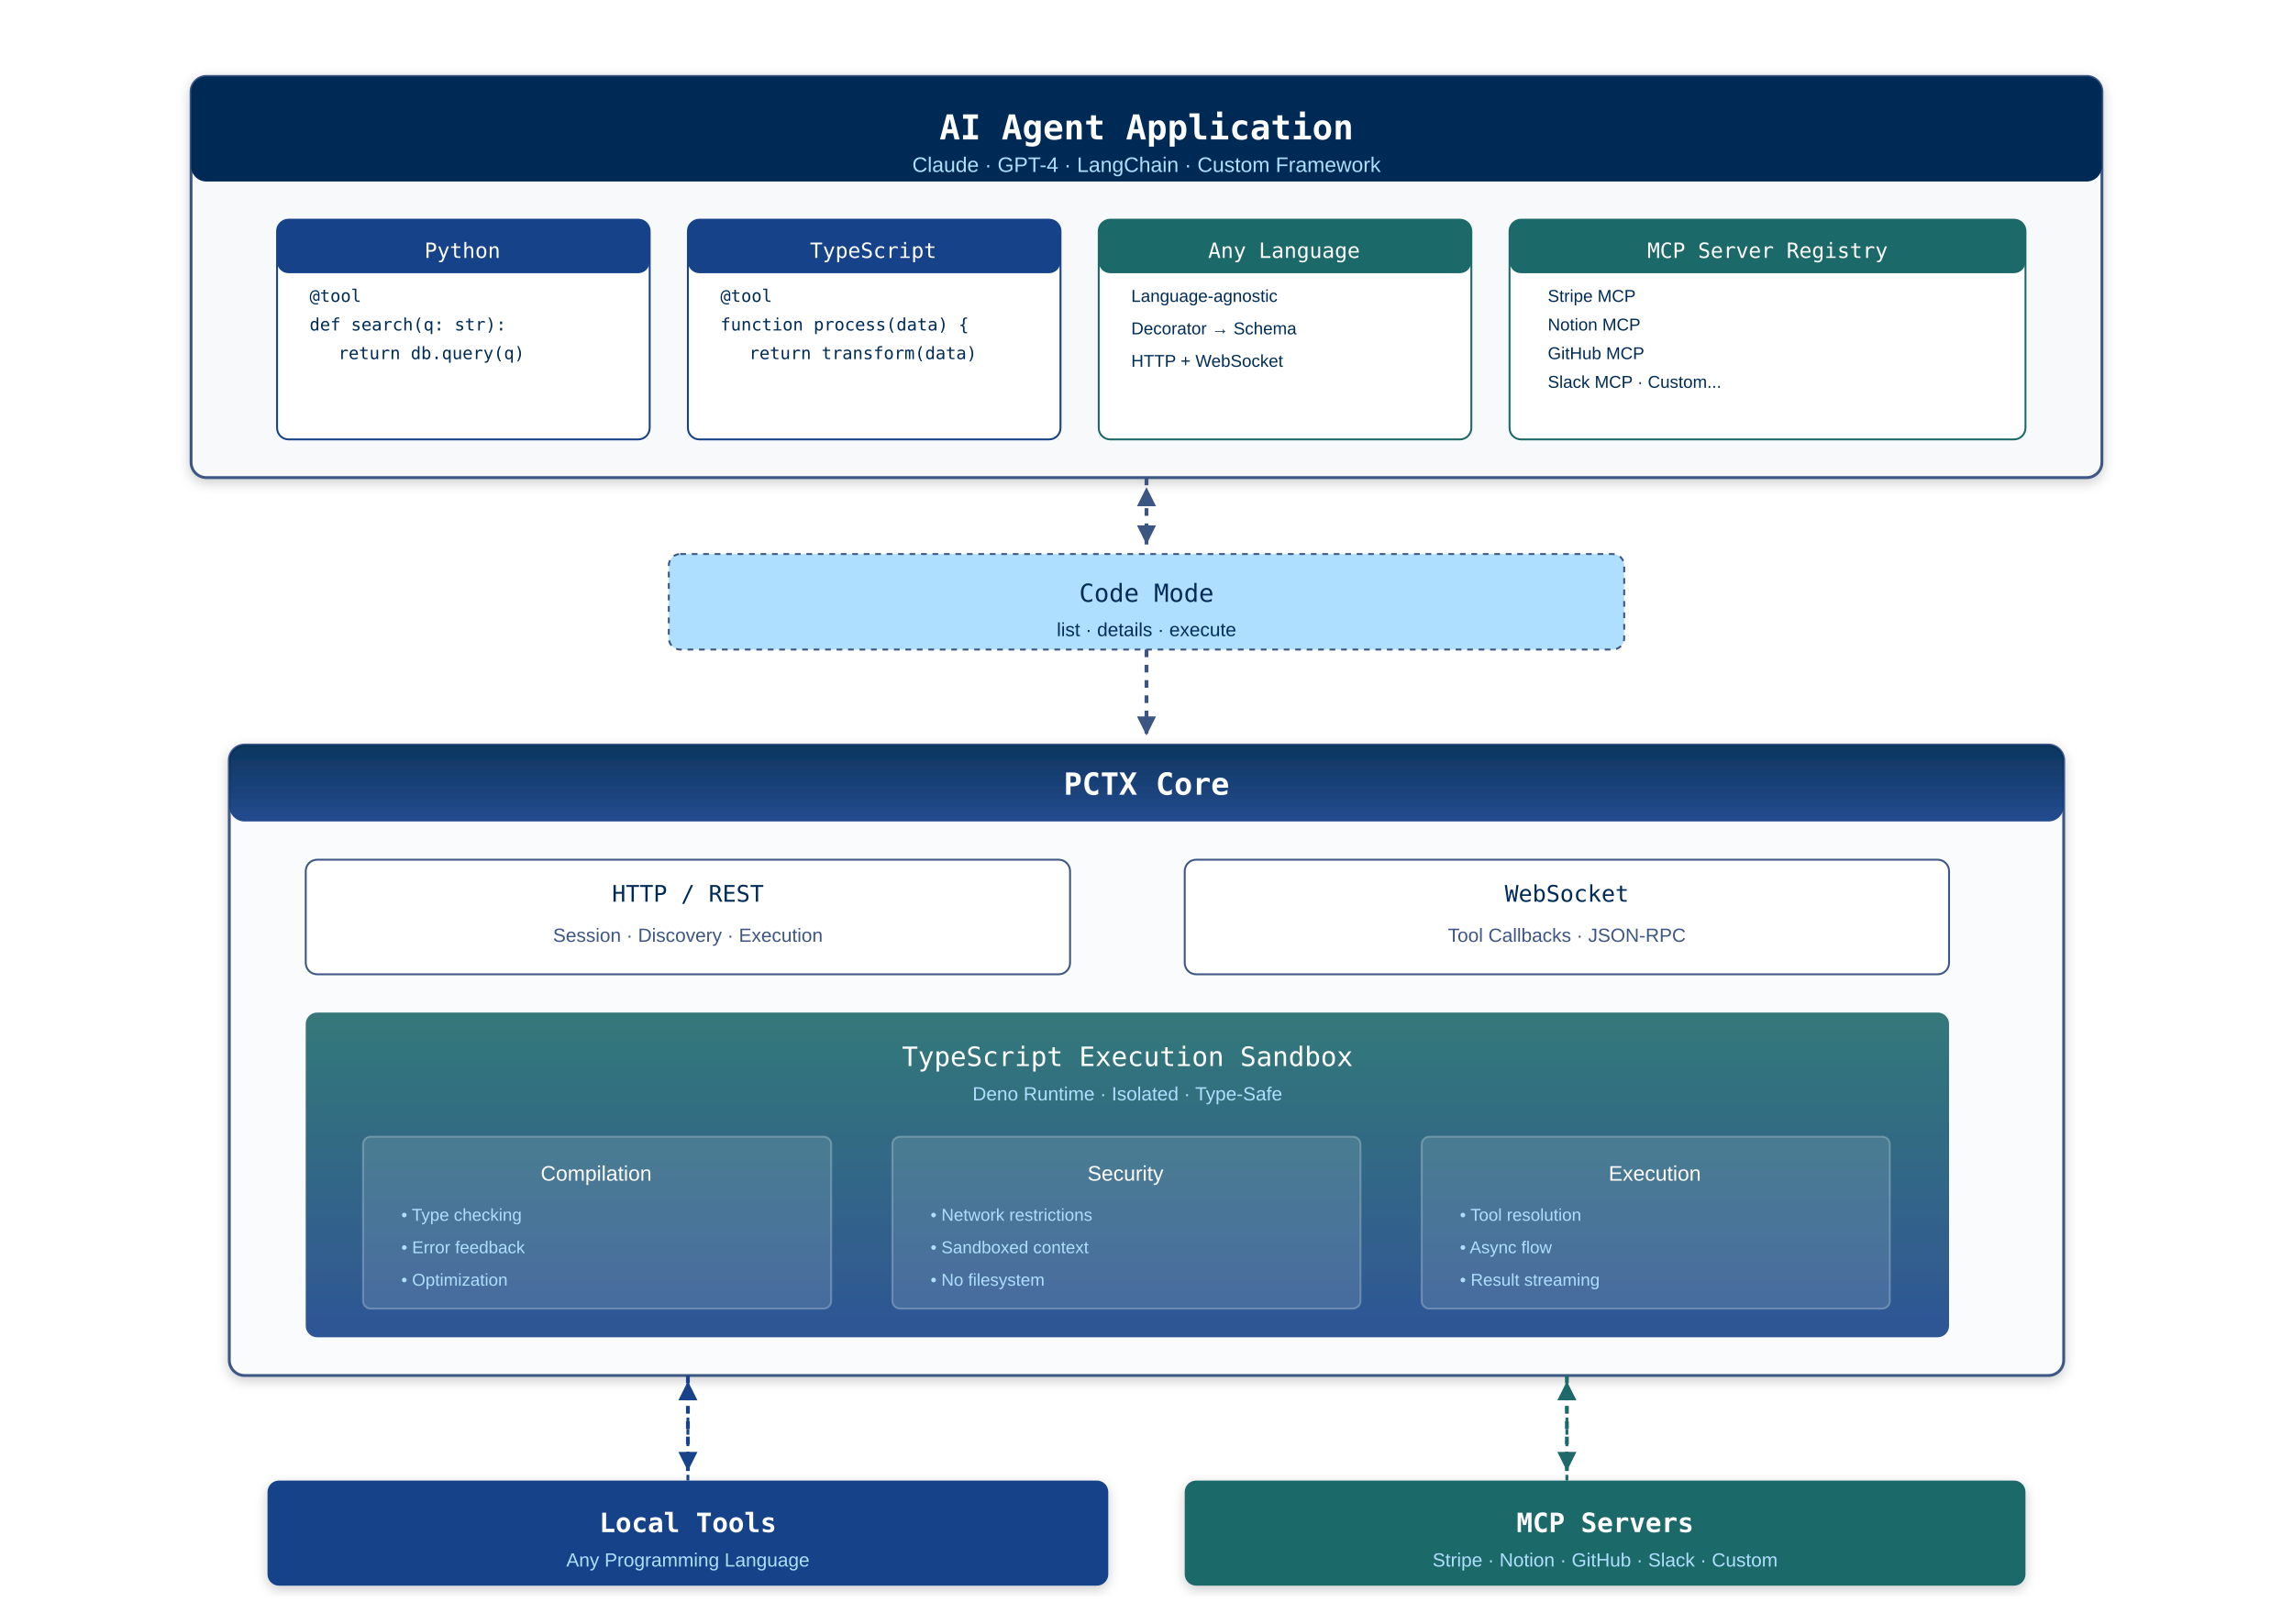
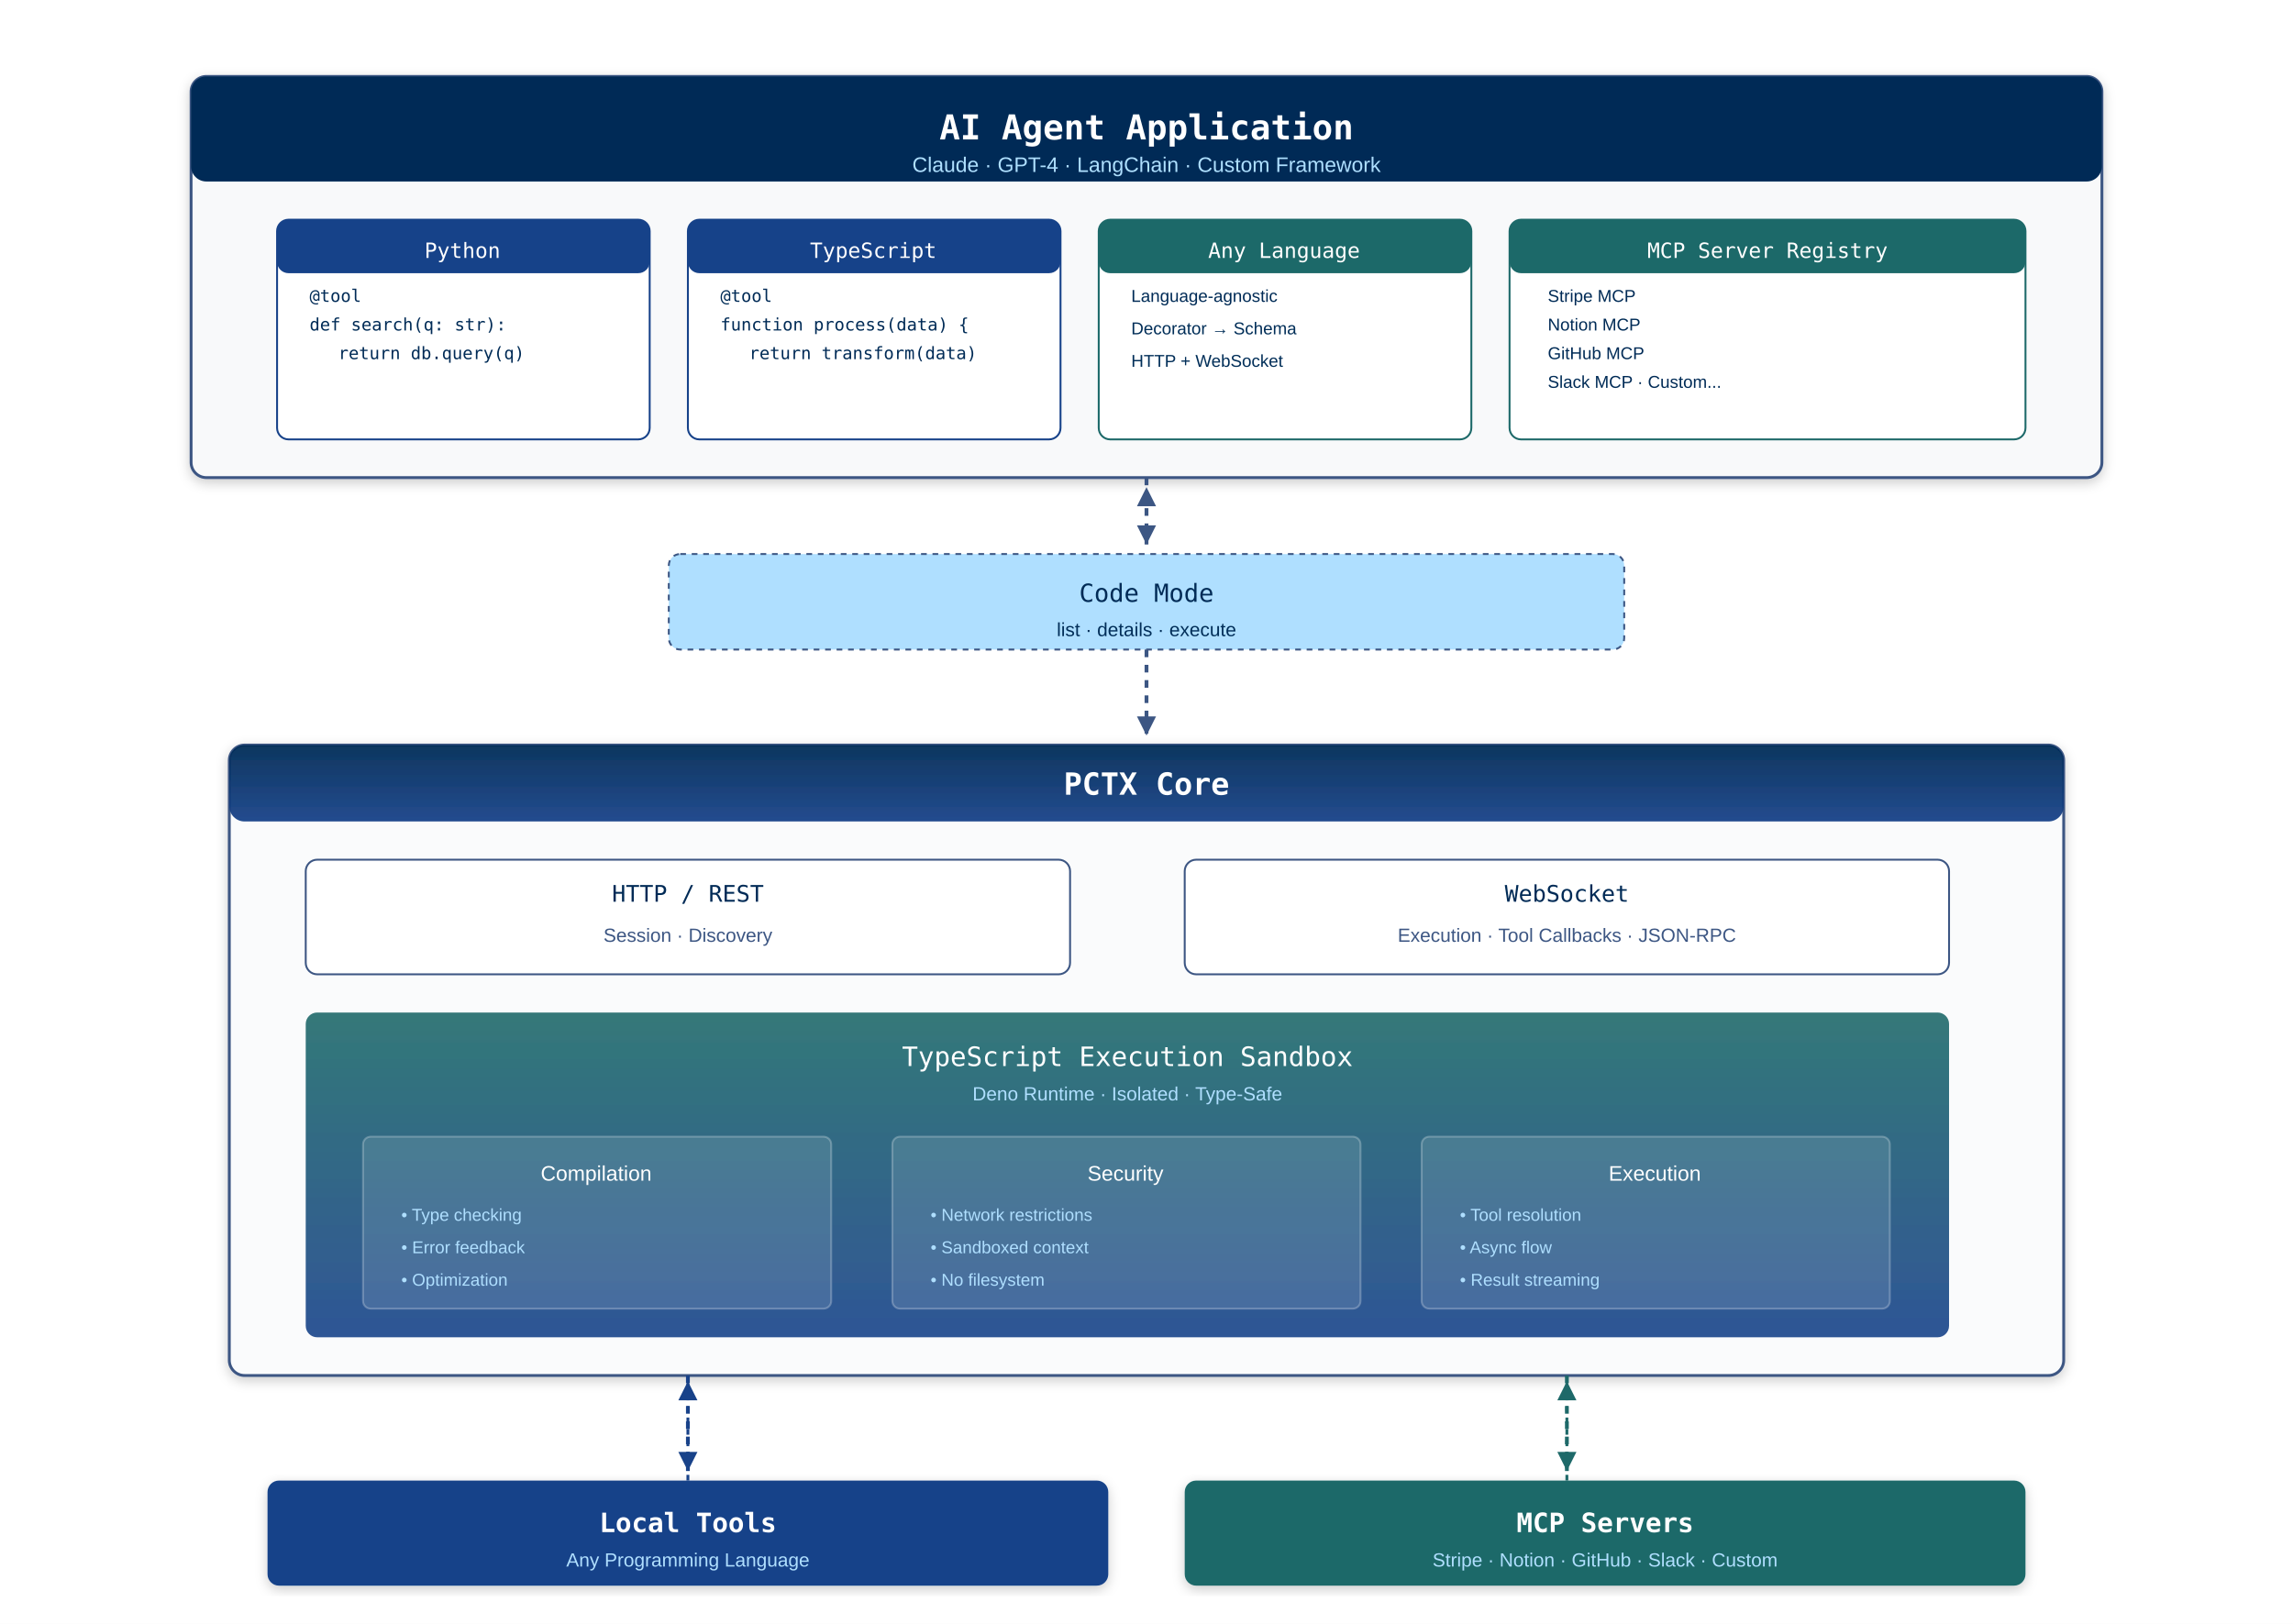
<svg xmlns="http://www.w3.org/2000/svg" width="1200" height="850">
  <defs>
    <linearGradient id="primaryFlow" x1="0%" y1="0%" x2="0%" y2="100%">
      <stop offset="0%" style="stop-color:#002B56;stop-opacity:0.95" />
      <stop offset="100%" style="stop-color:#184289;stop-opacity:0.95" />
    </linearGradient>
    <linearGradient id="tertiaryFlow" x1="0%" y1="0%" x2="0%" y2="100%">
      <stop offset="0%" style="stop-color:#1E6969;stop-opacity:0.9" />
      <stop offset="100%" style="stop-color:#184289;stop-opacity:0.9" />
    </linearGradient>
    <filter id="softShadow">
      <feGaussianBlur in="SourceAlpha" stdDeviation="3" />
      <feOffset dx="0" dy="2" result="offsetblur" />
      <feComponentTransfer>
        <feFuncA type="linear" slope="0.2" />
      </feComponentTransfer>
      <feMerge>
        <feMergeNode />
        <feMergeNode in="SourceGraphic" />
      </feMerge>
    </filter>
  </defs>
  <rect width="1200" height="850" fill="#ffffff" />
  <g filter="url(#softShadow)">
    <rect x="100" y="40" width="1000" height="210" rx="8" fill="#f8f9fa" stroke="#3C5683" stroke-width="1.5" />
    <rect x="100" y="40" width="1000" height="55" rx="8" fill="#002B56" />
    <text x="600" y="73" font-family="'IBM Plex Mono', monospace" font-size="18" font-weight="600" fill="white" text-anchor="middle">
      AI Agent Application
    </text>
    <text x="600" y="90" font-family="'Neue Haas Grotesk Display Pro', Arial, sans-serif" font-size="11" fill="#AFDFFF" text-anchor="middle">
      Claude · GPT-4 · LangChain · Custom Framework
    </text>
    <rect x="145" y="115" width="195" height="115" rx="6" fill="white" stroke="#184289" stroke-width="1" />
    <rect x="145" y="115" width="195" height="28" rx="6" fill="#184289" />
    <text x="242" y="135" font-family="'IBM Plex Mono', monospace" font-size="11" font-weight="500" fill="white" text-anchor="middle">
      Python
    </text>
    <text x="162" y="158" font-family="'IBM Plex Mono', monospace" font-size="9" fill="#002B56">
      @tool
    </text>
    <text x="162" y="173" font-family="'IBM Plex Mono', monospace" font-size="9" fill="#002B56">
      def search(q: str):
    </text>
    <text x="177" y="188" font-family="'IBM Plex Mono', monospace" font-size="9" fill="#002B56">
          return db.query(q)
    </text>
    <rect x="360" y="115" width="195" height="115" rx="6" fill="white" stroke="#184289" stroke-width="1" />
    <rect x="360" y="115" width="195" height="28" rx="6" fill="#184289" />
    <text x="457" y="135" font-family="'IBM Plex Mono', monospace" font-size="11" font-weight="500" fill="white" text-anchor="middle">
      TypeScript
    </text>
    <text x="377" y="158" font-family="'IBM Plex Mono', monospace" font-size="9" fill="#002B56">
      @tool
    </text>
    <text x="377" y="173" font-family="'IBM Plex Mono', monospace" font-size="9" fill="#002B56">
      function process(data) {
    </text>
    <text x="392" y="188" font-family="'IBM Plex Mono', monospace" font-size="9" fill="#002B56">
          return transform(data)
    </text>
    <rect x="575" y="115" width="195" height="115" rx="6" fill="white" stroke="#1E6969" stroke-width="1" />
    <rect x="575" y="115" width="195" height="28" rx="6" fill="#1E6969" />
    <text x="672" y="135" font-family="'IBM Plex Mono', monospace" font-size="11" font-weight="500" fill="white" text-anchor="middle">
      Any Language
    </text>
    <text x="592" y="158" font-family="'Neue Haas Grotesk Display Pro', Arial, sans-serif" font-size="9" fill="#002B56" font-weight="500">
      Language-agnostic
    </text>
    <text x="592" y="175" font-family="'Neue Haas Grotesk Display Pro', Arial, sans-serif" font-size="9" fill="#012E58">
      Decorator → Schema
    </text>
    <text x="592" y="192" font-family="'Neue Haas Grotesk Display Pro', Arial, sans-serif" font-size="9" fill="#012E58">
      HTTP + WebSocket
    </text>
    <rect x="790" y="115" width="270" height="115" rx="6" fill="white" stroke="#1E6969" stroke-width="1" />
    <rect x="790" y="115" width="270" height="28" rx="6" fill="#1E6969" />
    <text x="925" y="135" font-family="'IBM Plex Mono', monospace" font-size="11" font-weight="500" fill="white" text-anchor="middle">
      MCP Server Registry
    </text>
    <text x="810" y="158" font-family="'Neue Haas Grotesk Display Pro', Arial, sans-serif" font-size="9" fill="#002B56">
      Stripe MCP
    </text>
    <text x="810" y="173" font-family="'Neue Haas Grotesk Display Pro', Arial, sans-serif" font-size="9" fill="#002B56">
      Notion MCP
    </text>
    <text x="810" y="188" font-family="'Neue Haas Grotesk Display Pro', Arial, sans-serif" font-size="9" fill="#002B56">
      GitHub MCP
    </text>
    <text x="810" y="203" font-family="'Neue Haas Grotesk Display Pro', Arial, sans-serif" font-size="9" fill="#002B56">
      Slack MCP · Custom...
    </text>
  </g>
  <line x1="600" y1="250" x2="600" y2="285" stroke="#3C5683" stroke-width="2" stroke-dasharray="4,4" />
  <polygon points="600,285 595,275 605,275" fill="#3C5683" />
  <polygon points="600,255 595,265 605,265" fill="#3C5683" />
  <rect x="350" y="290" width="500" height="50" rx="6" fill="#AFDFFF" stroke="#3C5683" stroke-width="1" stroke-dasharray="3,3" />
  <text x="600" y="315" font-family="'IBM Plex Mono', monospace" font-size="13" fill="#002B56" text-anchor="middle" font-weight="500">
    Code Mode
  </text>
  <text x="600" y="333" font-family="'Neue Haas Grotesk Display Pro', Arial, sans-serif" font-size="10" fill="#012E58" text-anchor="middle">
    list · details · execute
  </text>
  <line x1="600" y1="340" x2="600" y2="385" stroke="#3C5683" stroke-width="2" stroke-dasharray="4,4" />
  <polygon points="600,385 595,375 605,375" fill="#3C5683" />
  <g filter="url(#softShadow)">
    <rect x="120" y="390" width="960" height="330" rx="8" fill="#fafbfc" stroke="#3C5683" stroke-width="1.5" />
    <rect x="120" y="390" width="960" height="40" rx="8" fill="url(#primaryFlow)" />
    <text x="600" y="416" font-family="'IBM Plex Mono', monospace" font-size="16" font-weight="600" fill="white" text-anchor="middle">
      PCTX Core
    </text>
    <rect x="160" y="450" width="400" height="60" rx="6" fill="white" stroke="#3C5683" stroke-width="1" />
    <text x="360" y="472" font-family="'IBM Plex Mono', monospace" font-size="12" fill="#002B56" text-anchor="middle" font-weight="500">
      HTTP / REST
    </text>
    <text x="360" y="493" font-family="'Neue Haas Grotesk Display Pro', Arial, sans-serif" font-size="10" fill="#3C5683" text-anchor="middle">
-       Session · Discovery · Execution
+       Session · Discovery
    </text>
    <rect x="620" y="450" width="400" height="60" rx="6" fill="white" stroke="#3C5683" stroke-width="1" />
    <text x="820" y="472" font-family="'IBM Plex Mono', monospace" font-size="12" fill="#002B56" text-anchor="middle" font-weight="500">
      WebSocket
    </text>
    <text x="820" y="493" font-family="'Neue Haas Grotesk Display Pro', Arial, sans-serif" font-size="10" fill="#3C5683" text-anchor="middle">
-       Tool Callbacks · JSON-RPC
+       Execution · Tool Callbacks · JSON-RPC
    </text>
    <rect x="160" y="530" width="860" height="170" rx="6" fill="url(#tertiaryFlow)" />
    <text x="590" y="558" font-family="'IBM Plex Mono', monospace" font-size="14" fill="white" text-anchor="middle" font-weight="500">
      TypeScript Execution Sandbox
    </text>
    <text x="590" y="576" font-family="'Neue Haas Grotesk Display Pro', Arial, sans-serif" font-size="10" fill="#AFDFFF" text-anchor="middle">
      Deno Runtime · Isolated · Type-Safe
    </text>
    <rect x="190" y="595" width="245" height="90" rx="4" fill="rgba(255,255,255,0.12)" stroke="rgba(255,255,255,0.25)" stroke-width="1" />
    <text x="312" y="618" font-family="'Neue Haas Grotesk Display Pro', Arial, sans-serif" font-size="11" fill="white" text-anchor="middle" font-weight="500">
      Compilation
    </text>
    <text x="210" y="639" font-family="'Neue Haas Grotesk Display Pro', Arial, sans-serif" font-size="9" fill="#AFDFFF">
      • Type checking
    </text>
    <text x="210" y="656" font-family="'Neue Haas Grotesk Display Pro', Arial, sans-serif" font-size="9" fill="#AFDFFF">
      • Error feedback
    </text>
    <text x="210" y="673" font-family="'Neue Haas Grotesk Display Pro', Arial, sans-serif" font-size="9" fill="#AFDFFF">
      • Optimization
    </text>
    <rect x="467" y="595" width="245" height="90" rx="4" fill="rgba(255,255,255,0.12)" stroke="rgba(255,255,255,0.25)" stroke-width="1" />
    <text x="589" y="618" font-family="'Neue Haas Grotesk Display Pro', Arial, sans-serif" font-size="11" fill="white" text-anchor="middle" font-weight="500">
      Security
    </text>
    <text x="487" y="639" font-family="'Neue Haas Grotesk Display Pro', Arial, sans-serif" font-size="9" fill="#AFDFFF">
      • Network restrictions
    </text>
    <text x="487" y="656" font-family="'Neue Haas Grotesk Display Pro', Arial, sans-serif" font-size="9" fill="#AFDFFF">
      • Sandboxed context
    </text>
    <text x="487" y="673" font-family="'Neue Haas Grotesk Display Pro', Arial, sans-serif" font-size="9" fill="#AFDFFF">
      • No filesystem
    </text>
    <rect x="744" y="595" width="245" height="90" rx="4" fill="rgba(255,255,255,0.12)" stroke="rgba(255,255,255,0.25)" stroke-width="1" />
    <text x="866" y="618" font-family="'Neue Haas Grotesk Display Pro', Arial, sans-serif" font-size="11" fill="white" text-anchor="middle" font-weight="500">
      Execution
    </text>
    <text x="764" y="639" font-family="'Neue Haas Grotesk Display Pro', Arial, sans-serif" font-size="9" fill="#AFDFFF">
      • Tool resolution
    </text>
    <text x="764" y="656" font-family="'Neue Haas Grotesk Display Pro', Arial, sans-serif" font-size="9" fill="#AFDFFF">
      • Async flow
    </text>
    <text x="764" y="673" font-family="'Neue Haas Grotesk Display Pro', Arial, sans-serif" font-size="9" fill="#AFDFFF">
      • Result streaming
    </text>
  </g>
  <line x1="360" y1="720" x2="360" y2="770" stroke="#184289" stroke-width="2" stroke-dasharray="4,4" />
  <polygon points="360,770 355,760 365,760" fill="#184289" />
  <line x1="820" y1="720" x2="820" y2="770" stroke="#1E6969" stroke-width="2" stroke-dasharray="4,4" />
  <polygon points="820,770 815,760 825,760" fill="#1E6969" />
  <g filter="url(#softShadow)">
    <rect x="140" y="775" width="440" height="55" rx="6" fill="#184289" />
    <text x="360" y="802" font-family="'IBM Plex Mono', monospace" font-size="14" font-weight="600" fill="white" text-anchor="middle">
      Local Tools
    </text>
    <text x="360" y="820" font-family="'Neue Haas Grotesk Display Pro', Arial, sans-serif" font-size="10" fill="#AFDFFF" text-anchor="middle">
      Any Programming Language
    </text>
  </g>
  <g filter="url(#softShadow)">
    <rect x="620" y="775" width="440" height="55" rx="6" fill="#1E6969" />
    <text x="840" y="802" font-family="'IBM Plex Mono', monospace" font-size="14" font-weight="600" fill="white" text-anchor="middle">
      MCP Servers
    </text>
    <text x="840" y="820" font-family="'Neue Haas Grotesk Display Pro', Arial, sans-serif" font-size="10" fill="#AFDFFF" text-anchor="middle">
      Stripe · Notion · GitHub · Slack · Custom
    </text>
  </g>
  <line x1="360" y1="775" x2="360" y2="720" stroke="#184289" stroke-width="1.5" stroke-dasharray="3,3" />
  <polygon points="360,723 355,733 365,733" fill="#184289" />
  <line x1="820" y1="775" x2="820" y2="720" stroke="#1E6969" stroke-width="1.5" stroke-dasharray="3,3" />
  <polygon points="820,723 815,733 825,733" fill="#1E6969" />
</svg>
